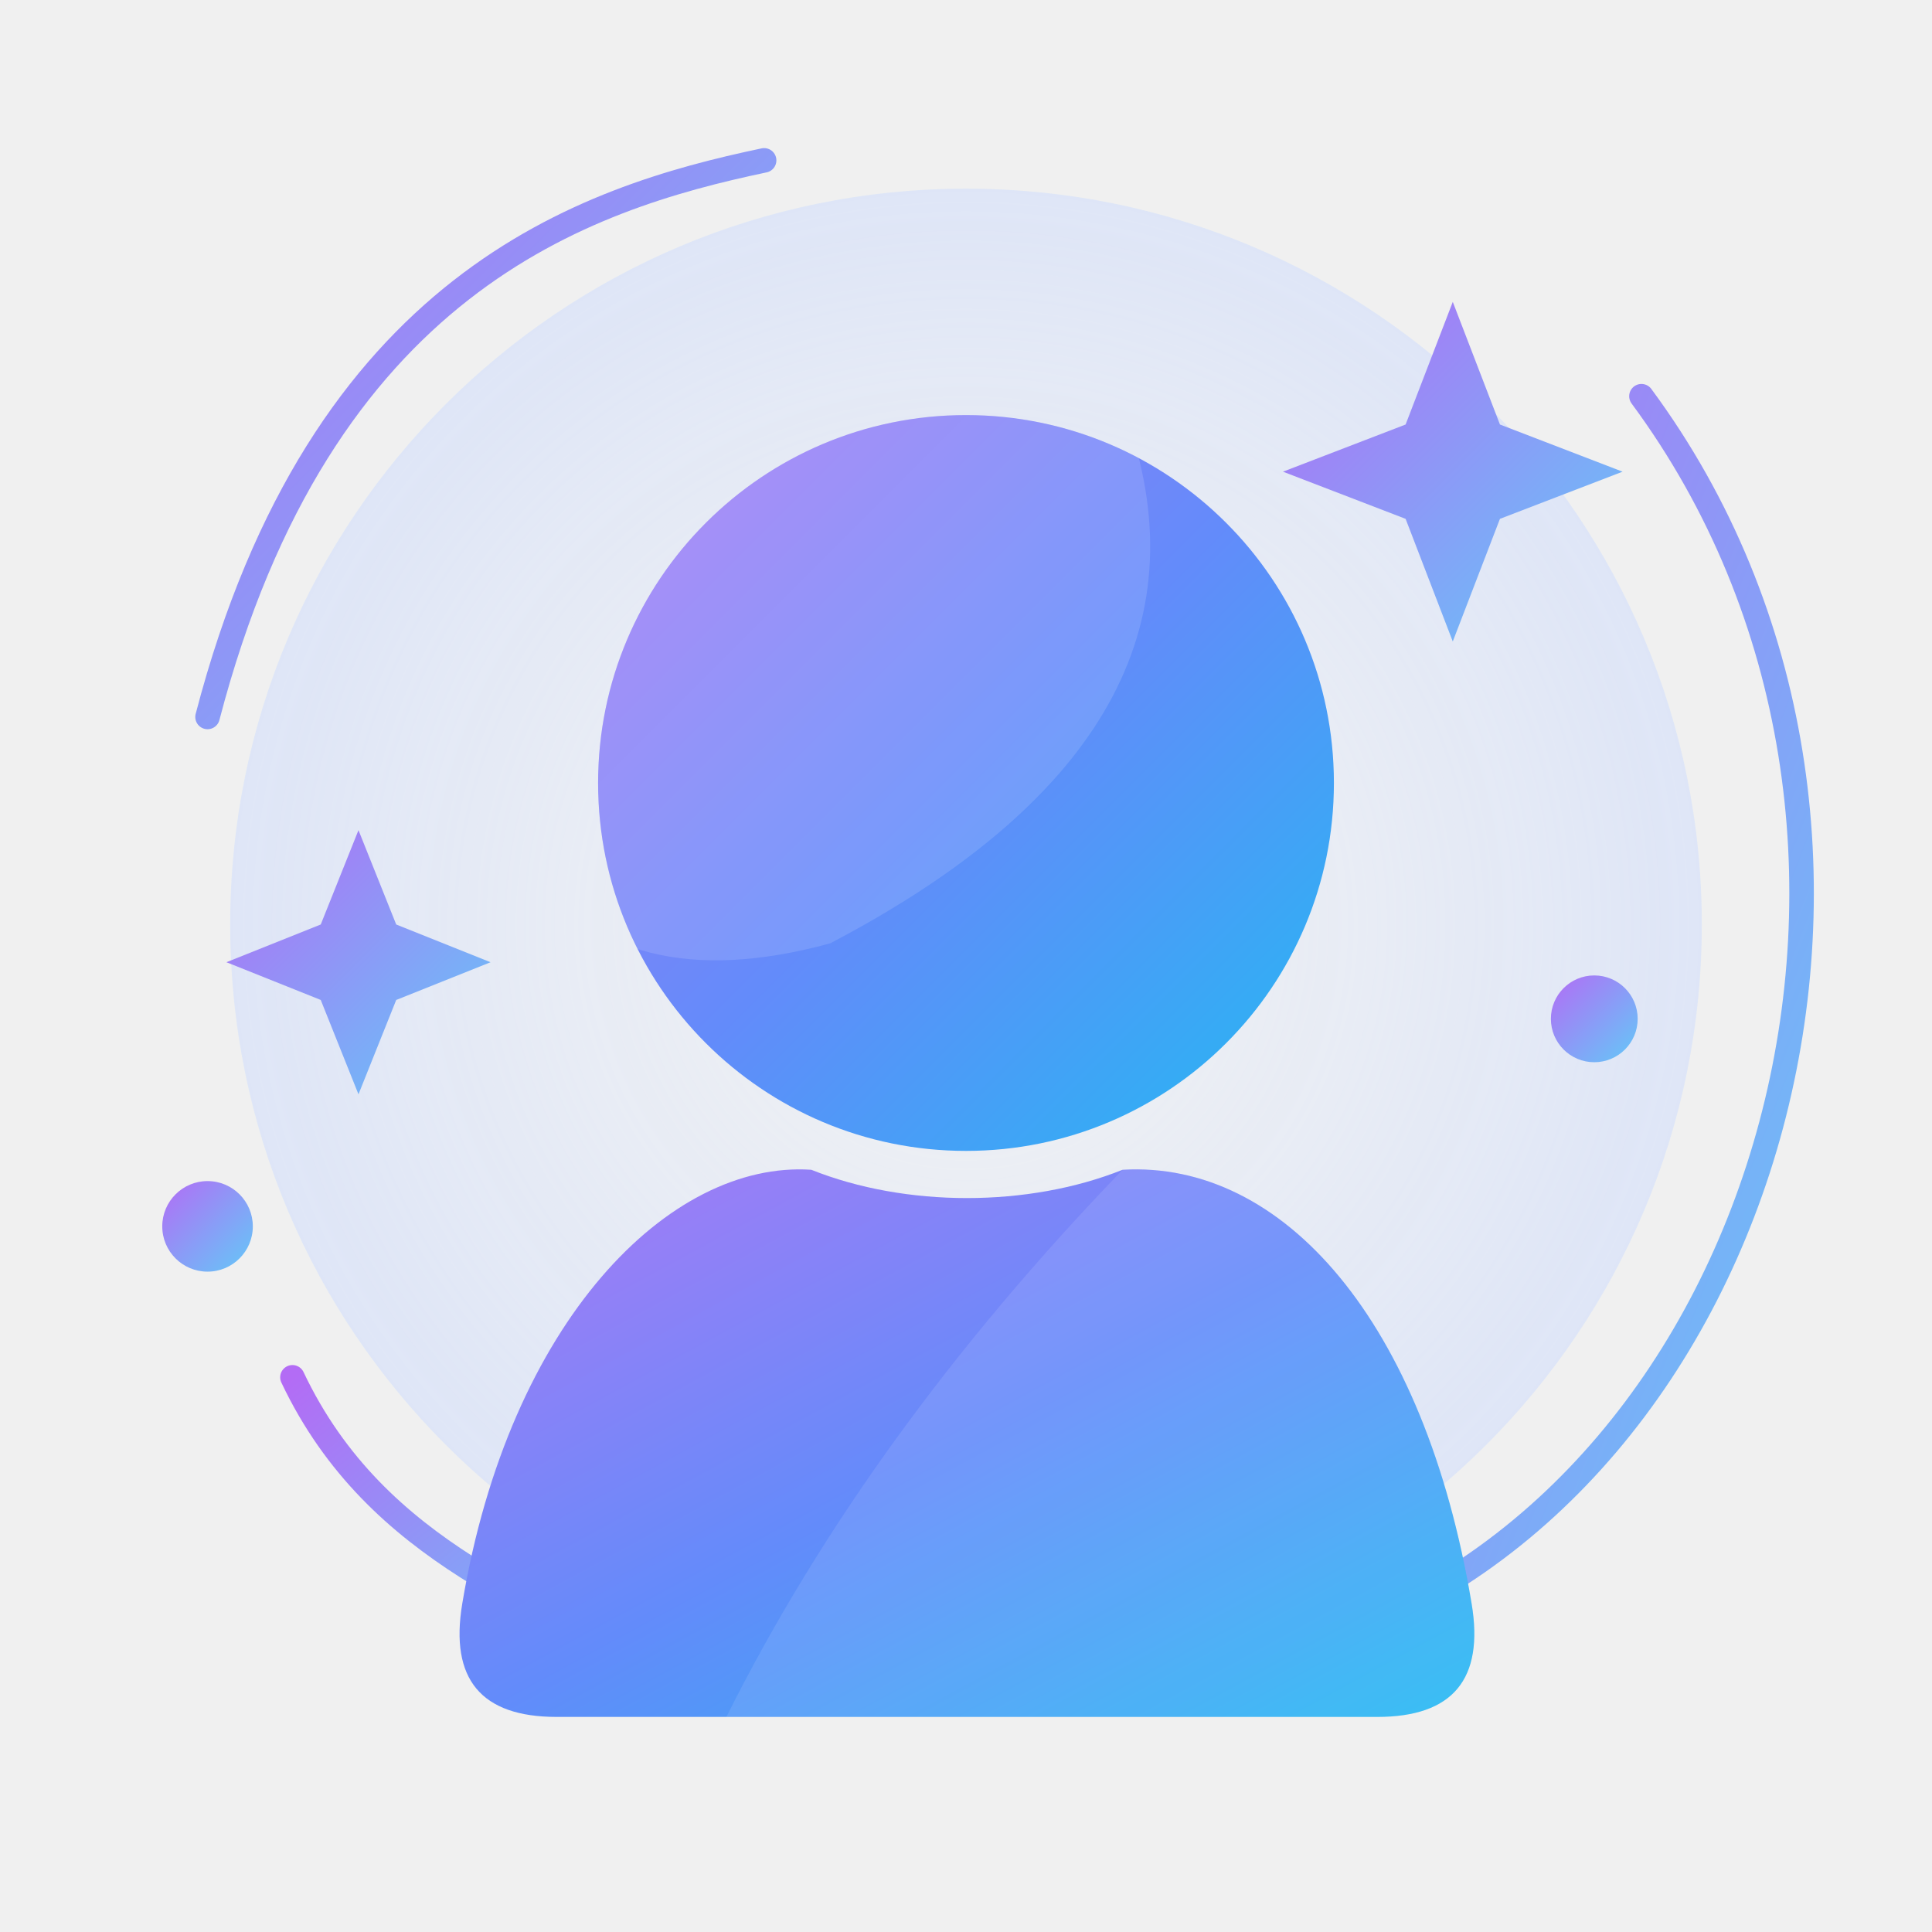
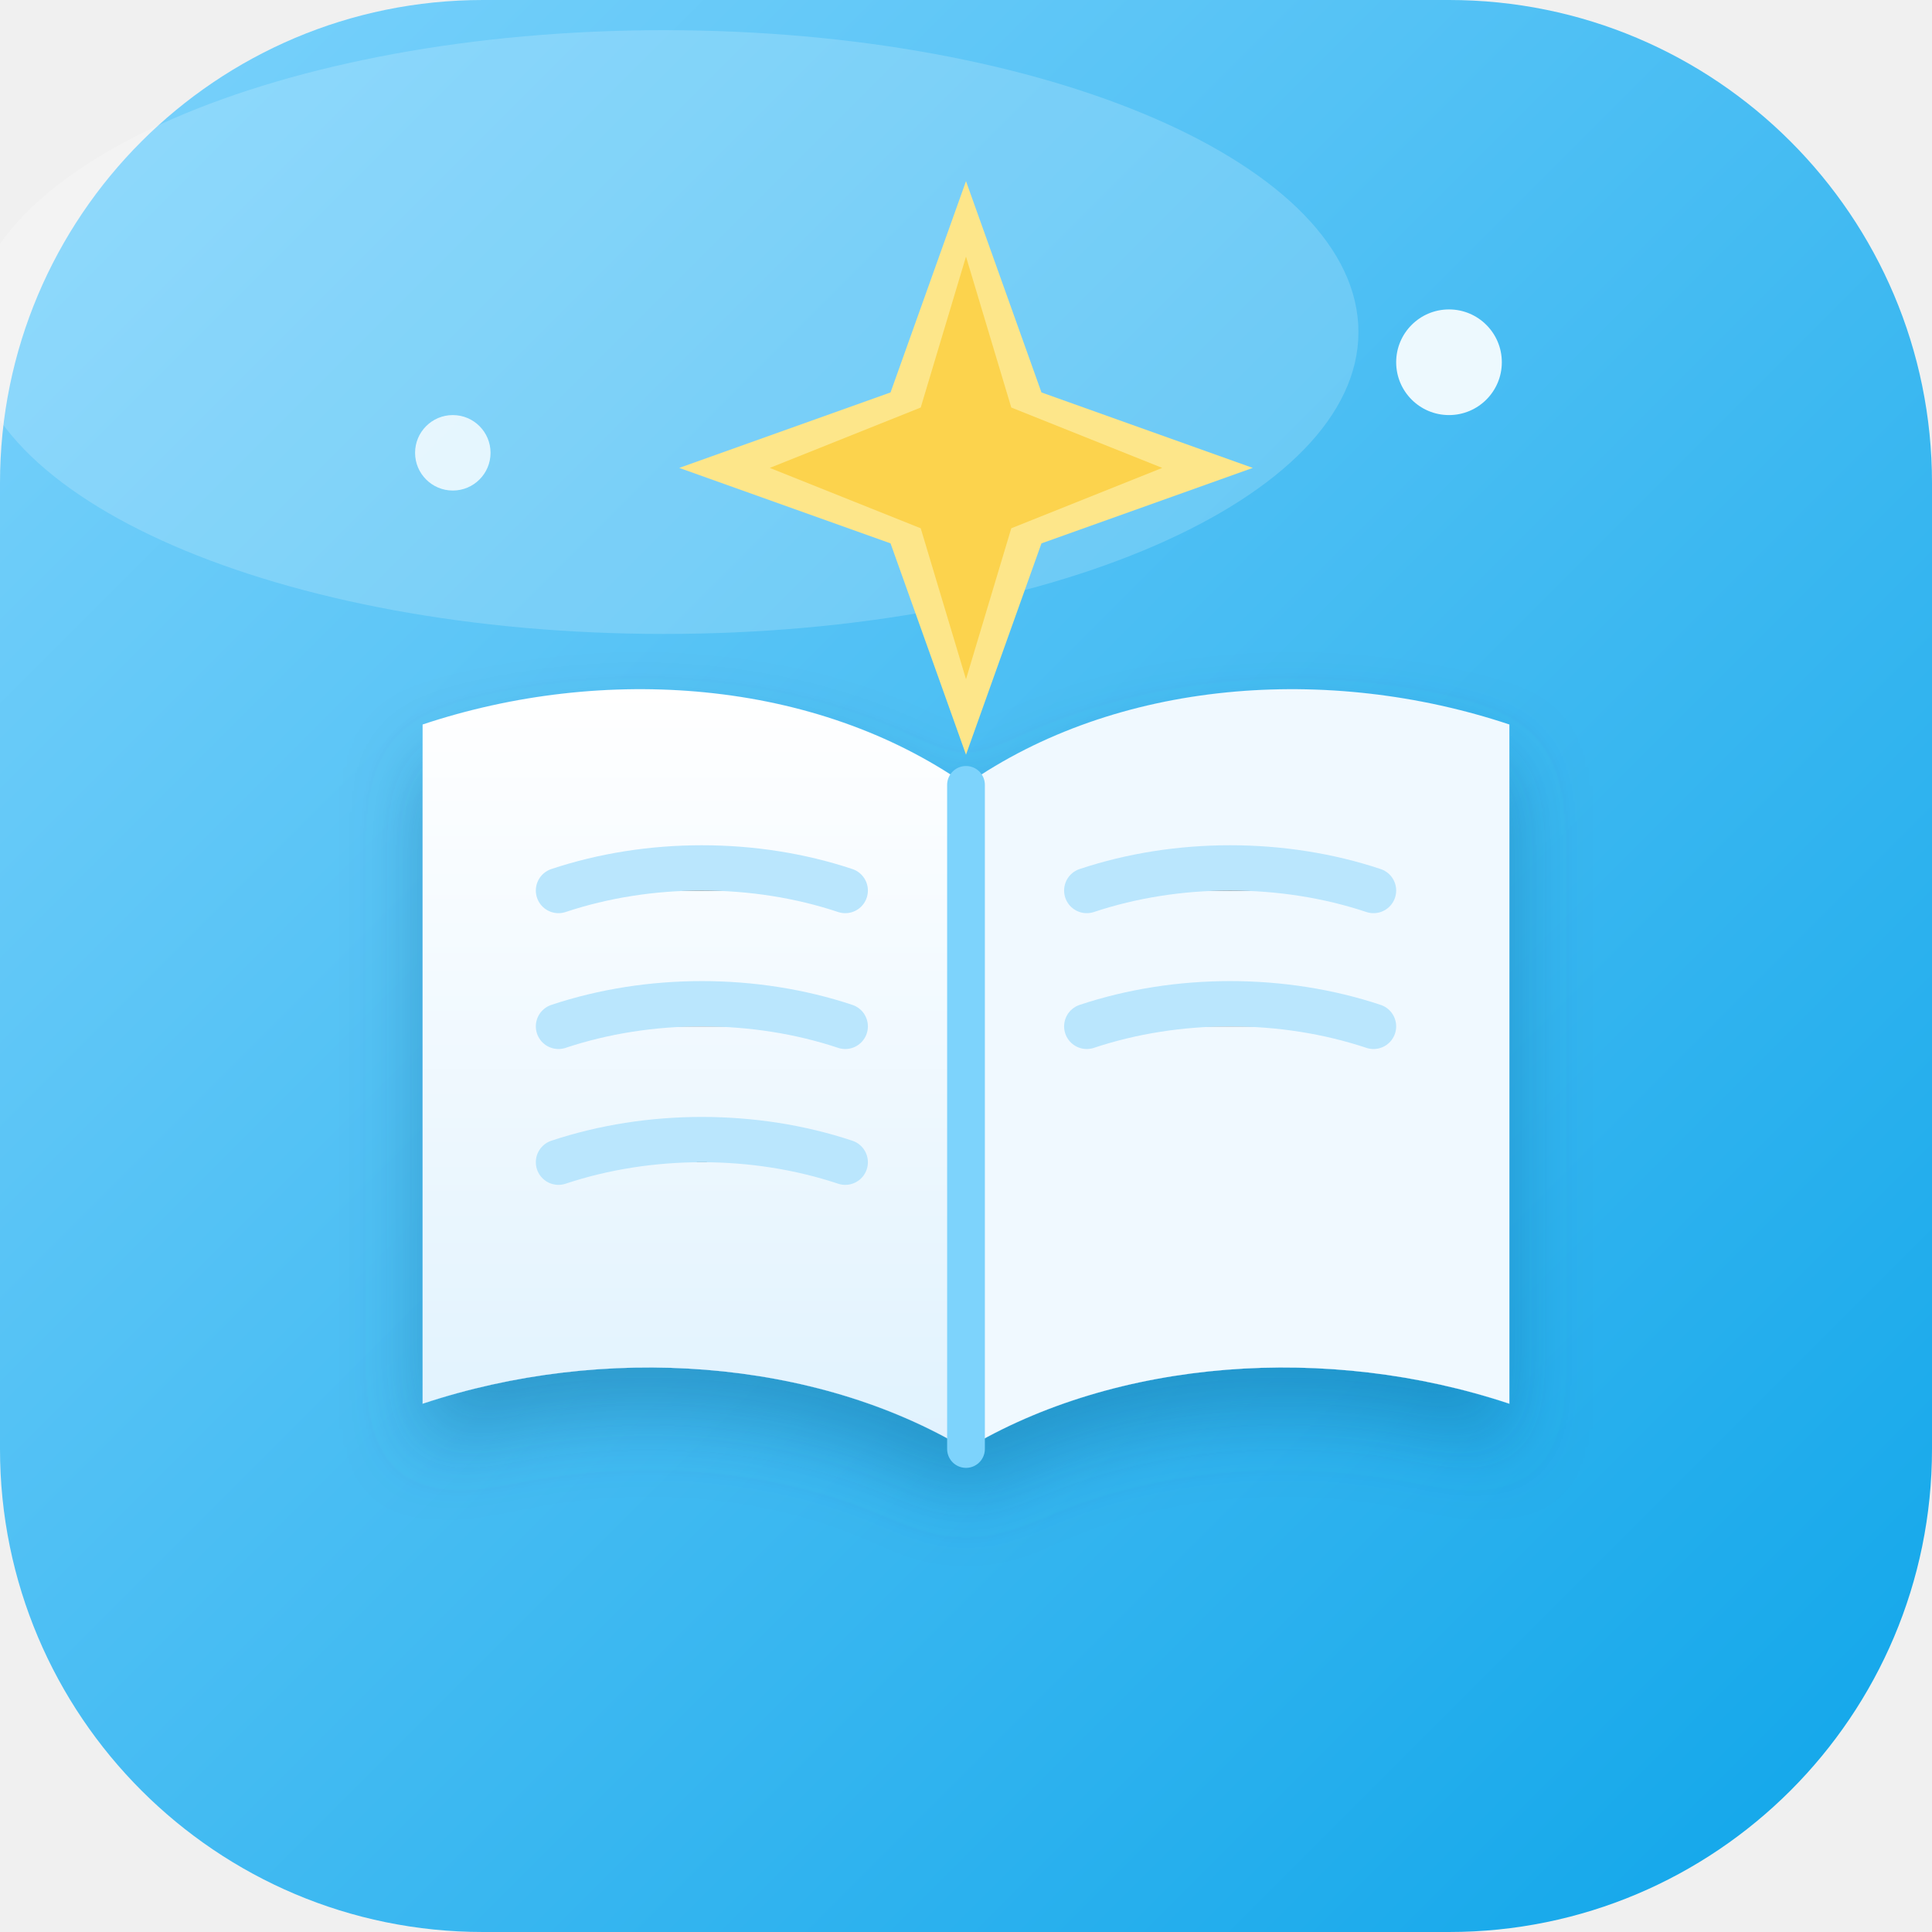
- <svg xmlns="http://www.w3.org/2000/svg" viewBox="0 0 1024 1024">
+ <svg xmlns="http://www.w3.org/2000/svg" viewBox="0 0 128 128" width="128" height="128" role="img" aria-label="Logo">
  <defs>
-     <linearGradient id="avatar" x1="0%" y1="0%" x2="100%" y2="100%">
-       <stop offset="0%" stop-color="#AC7AF5" />
-       <stop offset="50%" stop-color="#638BFA" />
-       <stop offset="100%" stop-color="#22B9F2" />
+     <linearGradient id="bg" x1="0" y1="0" x2="1" y2="1">
+       <stop offset="0" stop-color="#7DD3FC" />
+       <stop offset="1" stop-color="#0EA5E9" />
    </linearGradient>
-     <linearGradient id="orbit" x1="0%" y1="0%" x2="100%" y2="100%">
-       <stop offset="0%" stop-color="#B36CF5" />
-       <stop offset="100%" stop-color="#63C9F8" />
+     <linearGradient id="pg" x1="0" y1="0" x2="0" y2="1">
+       <stop offset="0" stop-color="#FFFFFF" />
+       <stop offset="1" stop-color="#E0F2FE" />
    </linearGradient>
-     <radialGradient id="halo">
-       <stop offset="0%" stop-color="#E5EFFF" stop-opacity=".15" />
-       <stop offset="100%" stop-color="#C8D8FF" stop-opacity=".45" />
-     </radialGradient>
-     <clipPath id="headClip">
-       <circle cx="512" cy="415" r="195" />
-     </clipPath>
+     <filter id="sh" x="-20%" y="-20%" width="140%" height="150%">
+       <feDropShadow dx="0" dy="3" stdDeviation="2.5" flood-color="#075985" flood-opacity=".35" />
+     </filter>
  </defs>
-   <circle cx="512" cy="490" r="390" fill="url(#halo)" />
-   <g fill="none" stroke="url(#orbit)" stroke-width="13" stroke-linecap="round">
-     <path d="M110 380 C170 150 310 105 405 85" />
-     <path d="M870 210 C1040 440 940 790 700 870" />
-     <path d="M155 730 C200 825 290 850 355 890" />
+   <rect width="128" height="128" rx="32" fill="url(#bg)" />
+   <ellipse cx="44" cy="22" rx="46" ry="20" fill="#fff" opacity=".18" />
+   <g filter="url(#sh)">
+     <path d="M64 52C54 45 40 44 28 48V93C40 89 54 90 64 96Z" fill="url(#pg)" />
+     <path d="M64 52C74 45 88 44 100 48V93C88 89 74 90 64 96Z" fill="#F0F9FF" />
  </g>
-   <g fill="url(#orbit)">
-     <path d="M770 160 L795 225 L860 250 L795 275 L770 340 L745 275 L680 250 L745 225 Z" />
-     <path d="M190 440 L210 490 L260 510 L210 530 L190 580 L170 530 L120 510 L170 490 Z" />
-     <circle cx="110" cy="650" r="24" />
-     <circle cx="845" cy="540" r="23" />
+   <path d="M64 52V96" stroke="#7DD3FC" stroke-width="2.5" stroke-linecap="round" />
+   <g stroke="#BAE6FD" stroke-width="3" stroke-linecap="round">
+     <path d="M37 59C43 57 50 57 56 59" />
+     <path d="M37 68C43 66 50 66 56 68" />
+     <path d="M37 77C43 75 50 75 56 77" />
+     <path d="M72 59C78 57 85 57 91 59" />
+     <path d="M72 68C78 66 85 66 91 68" />
  </g>
-   <circle cx="512" cy="415" r="195" fill="url(#avatar)" />
-   <g clip-path="url(#headClip)">
-     <path d="M320 260 Q480 150 600 230 Q650 390 440 500 Q330 530 280 460 Z" fill="#FFFFFF" opacity=".13" />
-   </g>
-   <path d="M245 850            C270 700 355 615 430 620            C480 640 545 640 595 620            C680 615 755 700 780 850            Q790 910 730 910            H295 Q235 910 245 850 Z" fill="url(#avatar)" />
-   <path d="M595 620            C680 615 755 700 780 850            Q790 910 730 910            H385 Q460 760 595 620 Z" fill="#FFFFFF" opacity=".10" />
+   <path d="M64 12L69 26L83 31L69 36L64 50L59 36L45 31L59 26Z" fill="#FDE68A" />
+   <path d="M64 17L67 27L77 31L67 35L64 45L61 35L51 31L61 27Z" fill="#FCD34D" />
+   <circle cx="96" cy="24" r="3.5" fill="#fff" opacity=".9" />
+   <circle cx="30" cy="30" r="2.5" fill="#fff" opacity=".8" />
</svg>
